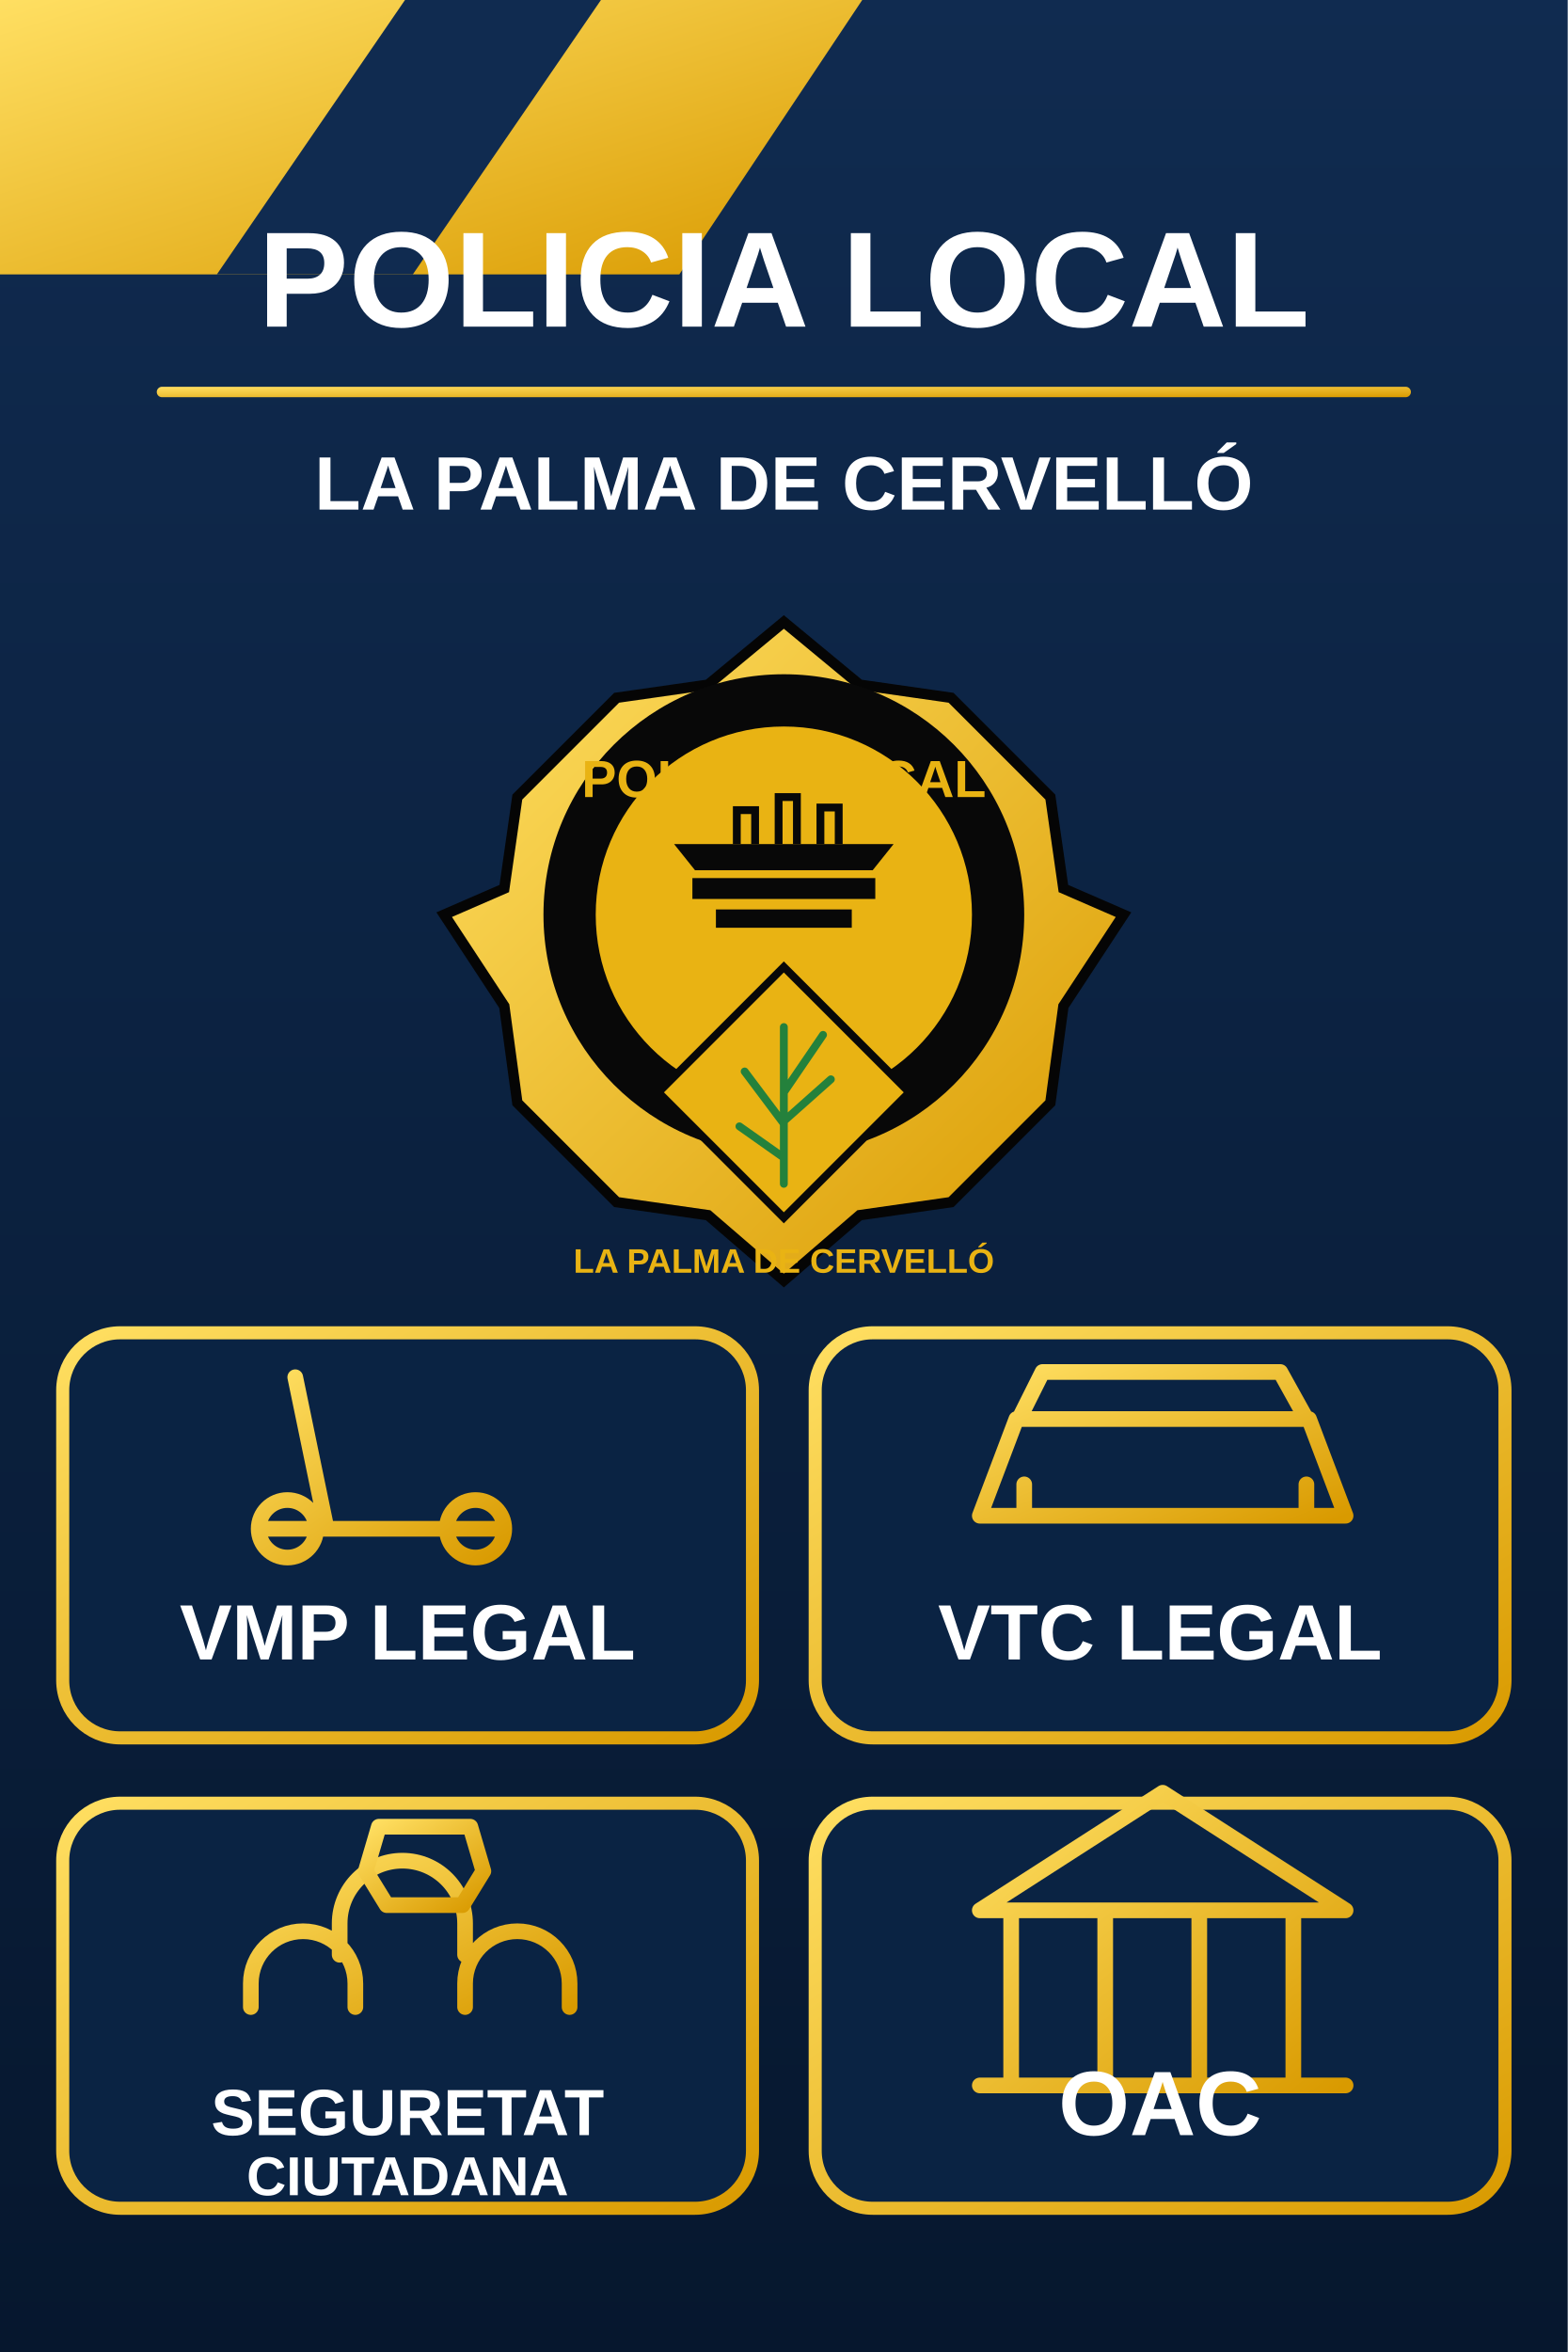
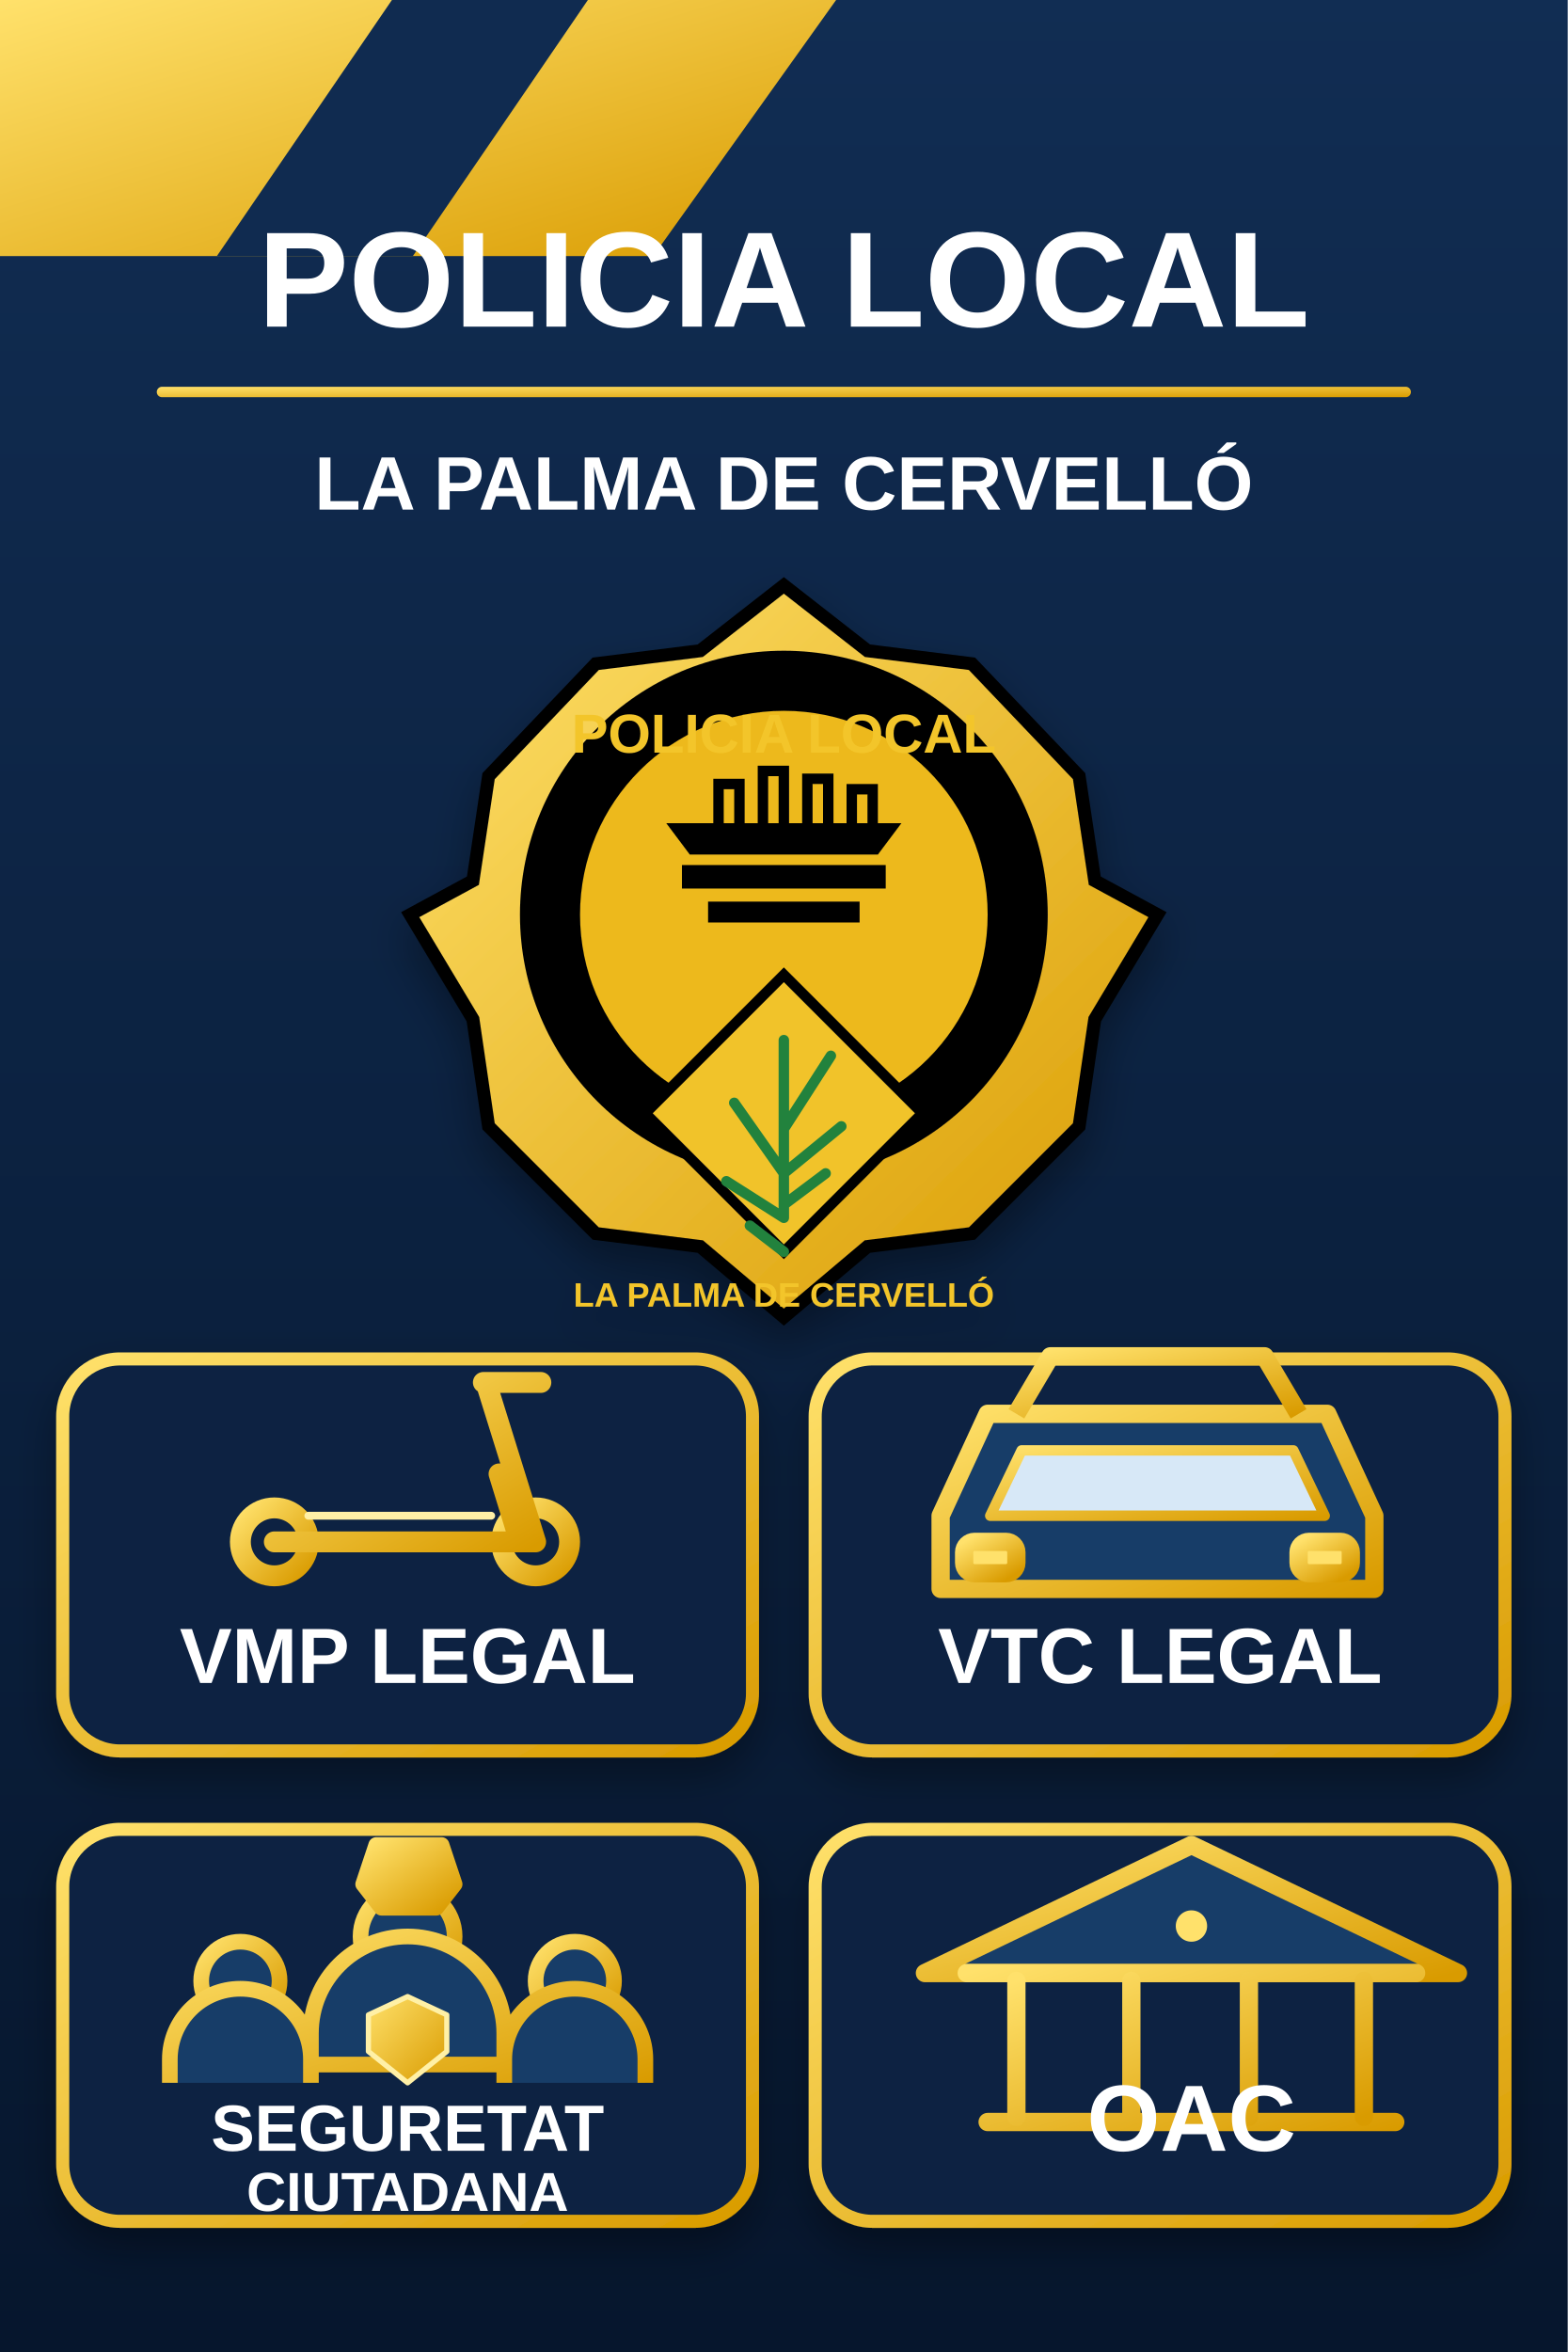
<svg xmlns="http://www.w3.org/2000/svg" viewBox="0 0 600 900">
  <defs>
    <linearGradient id="bg" x2="0" y2="1">
-       <stop stop-color="#102b50" />
-       <stop offset="1" stop-color="#06172e" />
+       <stop stop-color="#112d53" />
+       <stop offset="1" stop-color="#06162d" />
    </linearGradient>
    <linearGradient id="gold" x2="1" y2="1">
-       <stop stop-color="#ffdf62" />
-       <stop offset="1" stop-color="#d99a00" />
+       <stop stop-color="#ffe16b" />
+       <stop offset="1" stop-color="#d99b00" />
    </linearGradient>
+     <filter id="shadow" x="-30%" y="-30%" width="160%" height="160%">
+       <feDropShadow dx="0" dy="8" stdDeviation="8" flood-color="#000" flood-opacity=".35" />
+     </filter>
  </defs>
  <rect width="600" height="900" fill="url(#bg)" />
-   <path d="M0 0h330L260 105H0z" fill="url(#gold)" />
-   <path d="M155 0h75l-72 105h-75z" fill="#102b50" />
+   <path d="M0 0h320L250 98H0z" fill="url(#gold)" />
+   <path d="M150 0h75l-67 98h-75z" fill="#102b50" />
  <text x="300" y="125" fill="#fff" font-family="Arial,sans-serif" font-size="52" font-weight="800" text-anchor="middle">POLICIA LOCAL</text>
  <rect x="60" y="148" width="480" height="4" rx="2" fill="url(#gold)" />
  <text x="300" y="195" fill="#fff" font-family="Arial,sans-serif" font-size="29" font-weight="700" text-anchor="middle">LA PALMA DE CERVELLÓ</text>
-   <g transform="translate(300 350)">
-     <path d="M0-112 29-88 64-83 102-45 107-10 130 0 107 35 102 72 64 110 29 115 0 140-29 115-64 110-102 72-107 35-130 0-107-10-102-45-64-83-29-88Z" fill="url(#gold)" stroke="#050505" stroke-width="4" />
-     <circle r="92" fill="#080808" />
-     <circle r="72" fill="#e9b313" />
-     <text x="0" y="-45" fill="#e9b313" font-family="Arial" font-size="20" font-weight="bold" text-anchor="middle">POLICIA LOCAL</text>
-     <path d="M-42-27h84l-8 10h-68zM-35-14h70v8h-70zM-26-2h52v7h-52z" fill="#080808" />
-     <path d="M-18-27v-13h7v13m9 0v-18h7v18m9 0v-14h7v14" stroke="#080808" stroke-width="3" fill="none" />
-     <path d="M0 20 48 68 0 116-48 68Z" fill="#e9b313" stroke="#080808" stroke-width="3" />
-     <path d="M0 103V43m0 37-15-20m15 8 15-22m-15 47-17-12m17-2 18-16" stroke="#24813c" stroke-width="3" fill="none" stroke-linecap="round" />
-     <text x="0" y="137" fill="#e9b313" font-family="Arial" font-size="13" font-weight="bold" text-anchor="middle">LA PALMA DE CERVELLÓ</text>
+   <g transform="translate(300 350)" filter="url(#shadow)">
+     <path d="M0-126 32-101 72-96 113-53 119-13 143 0 119 40 113 81 72 122 32 127 0 154-32 127-72 122-113 81-119 40-143 0-119-13-113-53-72-96-32-101Z" fill="url(#gold)" stroke="#050505" stroke-width="5" />
+     <circle r="101" fill="#050505" />
+     <circle r="78" fill="#edb91b" />
+     <path d="M-45-35h90l-9 12h-72zM-39-19h78v9h-78zM-29-5h58v8h-58z" fill="#050505" />
+     <path d="M-25-35v-15h8v15m9 0v-20h8v20m9 0v-17h8v17m9 0v-13h8v13" fill="none" stroke="#050505" stroke-width="4" />
+     <text x="0" y="-62" fill="#f3c52c" font-family="Arial,sans-serif" font-size="21" font-weight="bold" text-anchor="middle">POLICIA LOCAL</text>
+     <path d="M0 23 53 76 0 129-53 76Z" fill="#f1c32a" stroke="#050505" stroke-width="4" />
+     <path d="M0 116V48m0 51-19-27m19 10 18-28m-18 62-22-14m22-3 22-18m-22 48-13-10m13-8 16-12" fill="none" stroke="#23823e" stroke-width="4" stroke-linecap="round" />
+     <text x="0" y="150" fill="#f3c52c" font-family="Arial,sans-serif" font-size="13" font-weight="bold" text-anchor="middle">LA PALMA DE CERVELLÓ</text>
  </g>
-   <g fill="#0a2343" stroke="url(#gold)" stroke-width="5">
-     <rect x="24" y="510" width="264" height="155" rx="22" />
-     <rect x="312" y="510" width="264" height="155" rx="22" />
-     <rect x="24" y="690" width="264" height="155" rx="22" />
-     <rect x="312" y="690" width="264" height="155" rx="22" />
+   <g fill="#0a2343" stroke="url(#gold)" stroke-width="5" filter="url(#shadow)">
+     <rect x="24" y="520" width="264" height="150" rx="22" />
+     <rect x="312" y="520" width="264" height="150" rx="22" />
+     <rect x="24" y="700" width="264" height="150" rx="22" />
+     <rect x="312" y="700" width="264" height="150" rx="22" />
  </g>
-   <g fill="none" stroke="url(#gold)" stroke-width="6" stroke-linecap="round" stroke-linejoin="round">
-     <path d="M100 585h90m-65 0-12-58m80 58a11 11 0 1 1-22 0 11 11 0 0 1 22 0m-72 0a11 11 0 1 1-22 0 11 11 0 0 1 22 0" />
-     <path d="M375 580h140l-14-37h-112zM390 543l9-18h91l10 18m-108 37v-12m108 12v-12" />
-     <path d="M130 748v-12a24 24 0 0 1 48 0v12m-82 20v-9a20 20 0 0 1 40 0v9m82 0v-9a20 20 0 0 0-40 0v9" />
-     <path d="M140 716l5-17h35l5 17-8 13h-29zM145 699h35" />
-     <path d="M375 731h140l-70-45zM387 731v67m36-67v67m36-67v67m36-67v67M375 798h140" />
+   <g fill="none" stroke="url(#gold)" stroke-width="8" stroke-linecap="round" stroke-linejoin="round">
+     <circle cx="105" cy="590" r="13" />
+     <circle cx="205" cy="590" r="13" />
+     <path d="M105 590h100l-19-61m-1 0h22m-8 61-8-26" />
+   </g>
+   <path d="M118 580h70" stroke="#fff0a6" stroke-width="3" stroke-linecap="round" />
+   <g stroke="url(#gold)" stroke-width="7" stroke-linejoin="round">
+     <path d="M360 580l18-39h130l18 39v28H360z" fill="#173d68" />
+     <path d="M389 541l13-22h82l13 22" fill="none" />
+     <path d="M379 580h128l-12-25h-104z" fill="#d7e8f7" stroke-width="4" />
+     <rect x="369" y="590" width="20" height="12" rx="4" fill="#ffe16b" />
+     <rect x="497" y="590" width="20" height="12" rx="4" fill="#ffe16b" />
+   </g>
+   <g stroke="url(#gold)" stroke-width="6" fill="#173d68" stroke-linejoin="round">
+     <circle cx="156" cy="741" r="18" />
+     <circle cx="92" cy="758" r="15" />
+     <circle cx="220" cy="758" r="15" />
+     <path d="M119 790v-12a37 37 0 0 1 74 0v12zM65 797v-9a27 27 0 0 1 54 0v9M193 797v-9a27 27 0 0 1 54 0v9" />
+     <path d="M139 721l5-15h25l5 15-7 9h-21z" fill="url(#gold)" />
+     <path d="M156 764l15 7v14l-15 12-15-12v-14z" fill="url(#gold)" stroke="#fff0a6" stroke-width="2" />
+   </g>
+   <g stroke="url(#gold)" stroke-width="7" fill="none" stroke-linecap="round" stroke-linejoin="round">
+     <path d="M354 755l102-49 102 49z" fill="#173d68" />
+     <path d="M370 755h172M378 812h156" />
+     <path d="M389 758v52m44-52v52m45-52v52m44-52v52" />
+     <circle cx="456" cy="737" r="6" fill="#ffe16b" stroke="none" />
  </g>
  <g fill="#fff" font-family="Arial,sans-serif" font-size="30" font-weight="800" text-anchor="middle">
-     <text x="156" y="635">VMP LEGAL</text>
-     <text x="444" y="635">VTC LEGAL</text>
-     <text x="156" y="817" font-size="25">SEGURETAT</text>
-     <text x="156" y="840" font-size="21">CIUTADANA</text>
-     <text x="444" y="817" font-size="35">OAC</text>
+     <text x="156" y="644">VMP LEGAL</text>
+     <text x="444" y="644">VTC LEGAL</text>
+     <text x="156" y="823" font-size="25">SEGURETAT</text>
+     <text x="156" y="846" font-size="21">CIUTADANA</text>
+     <text x="456" y="823" font-size="36">OAC</text>
  </g>
</svg>
